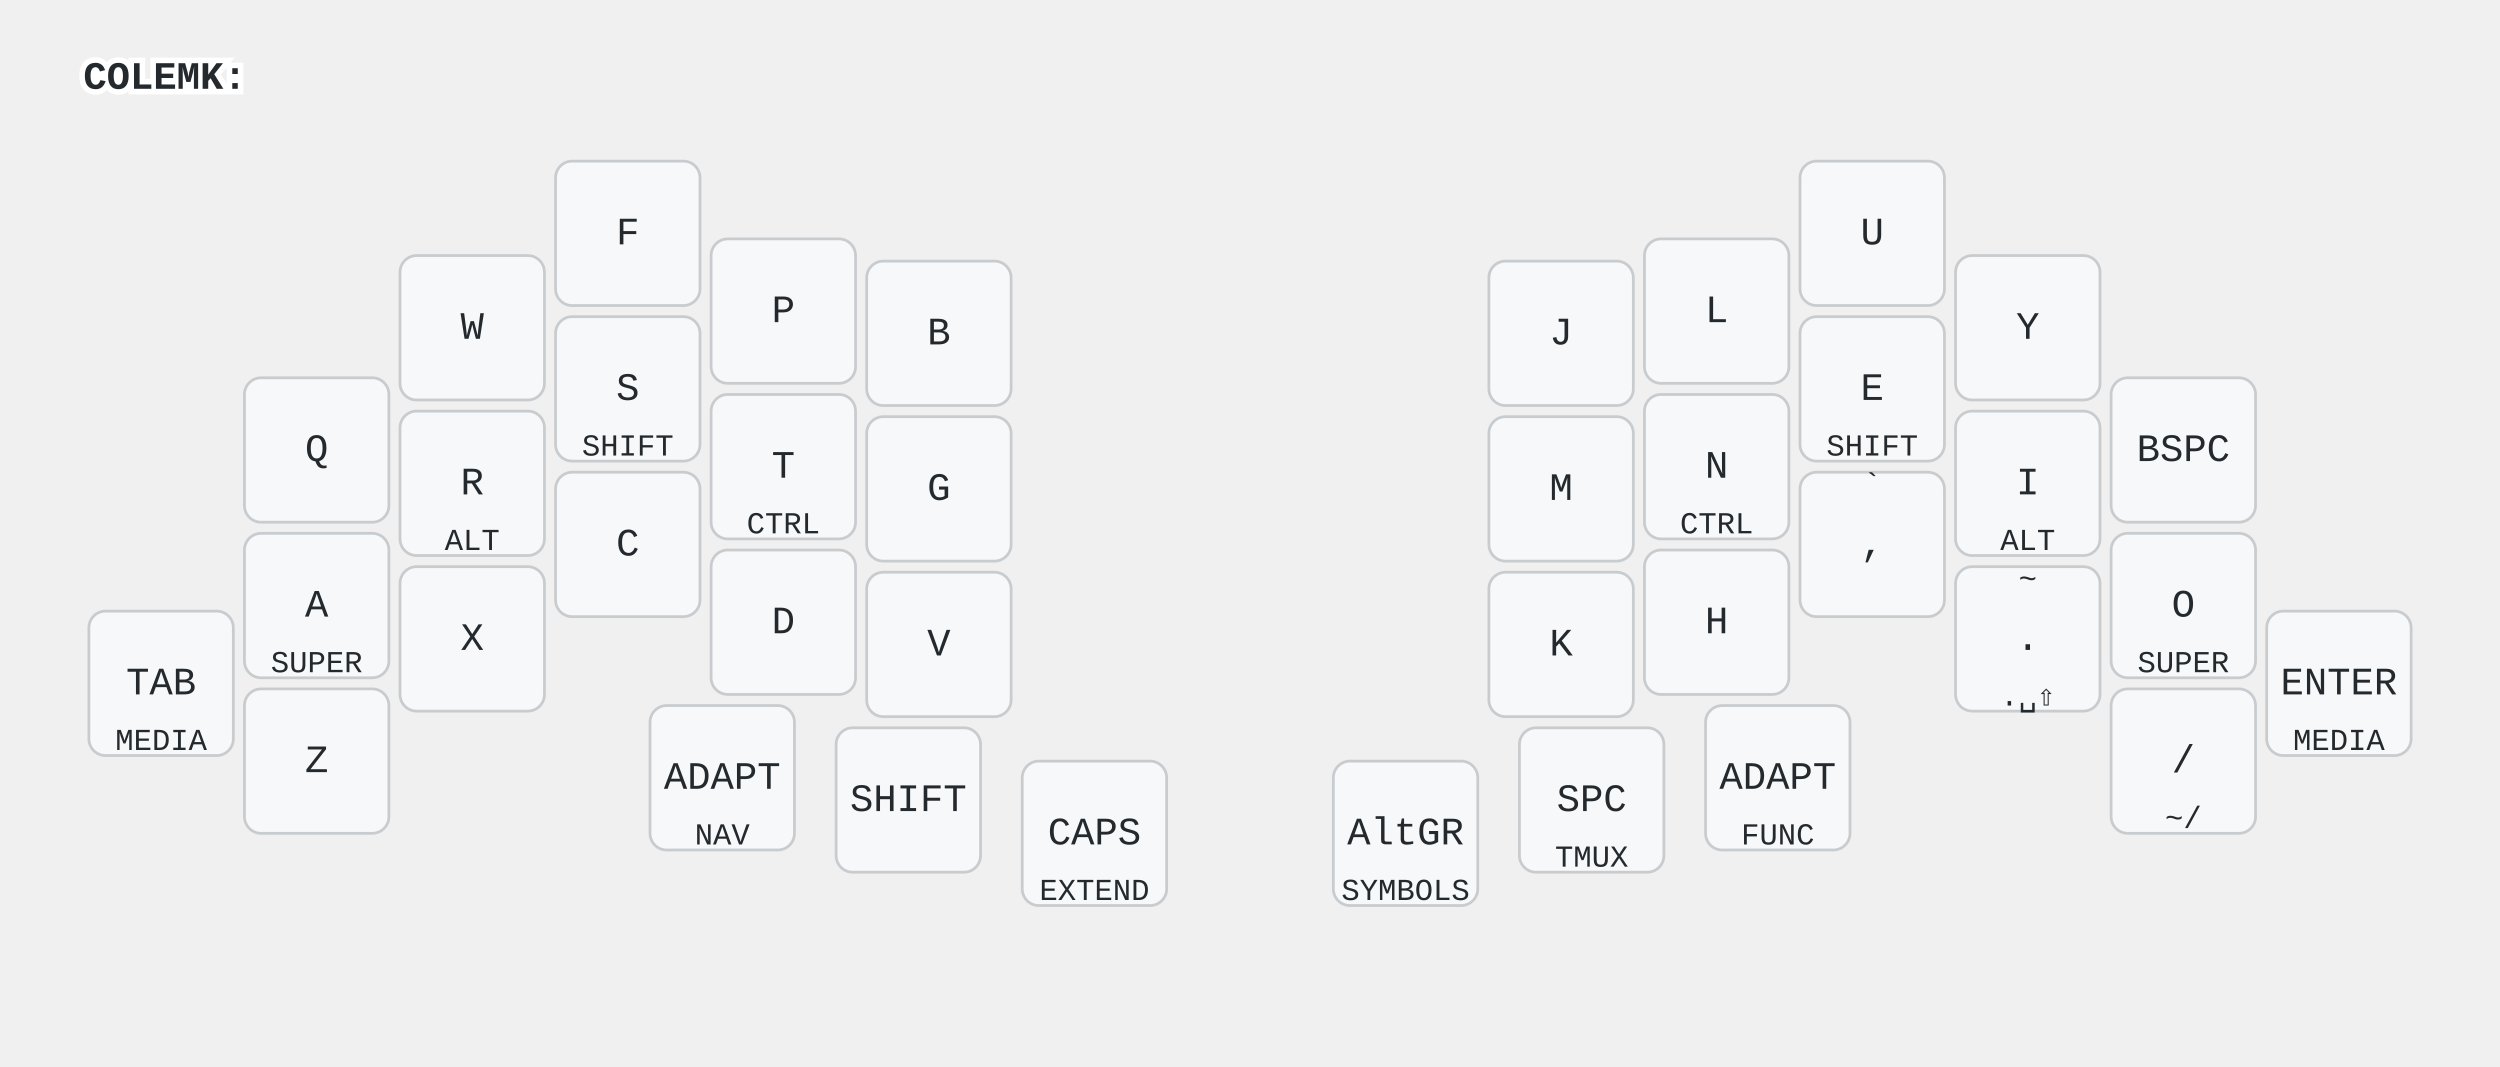
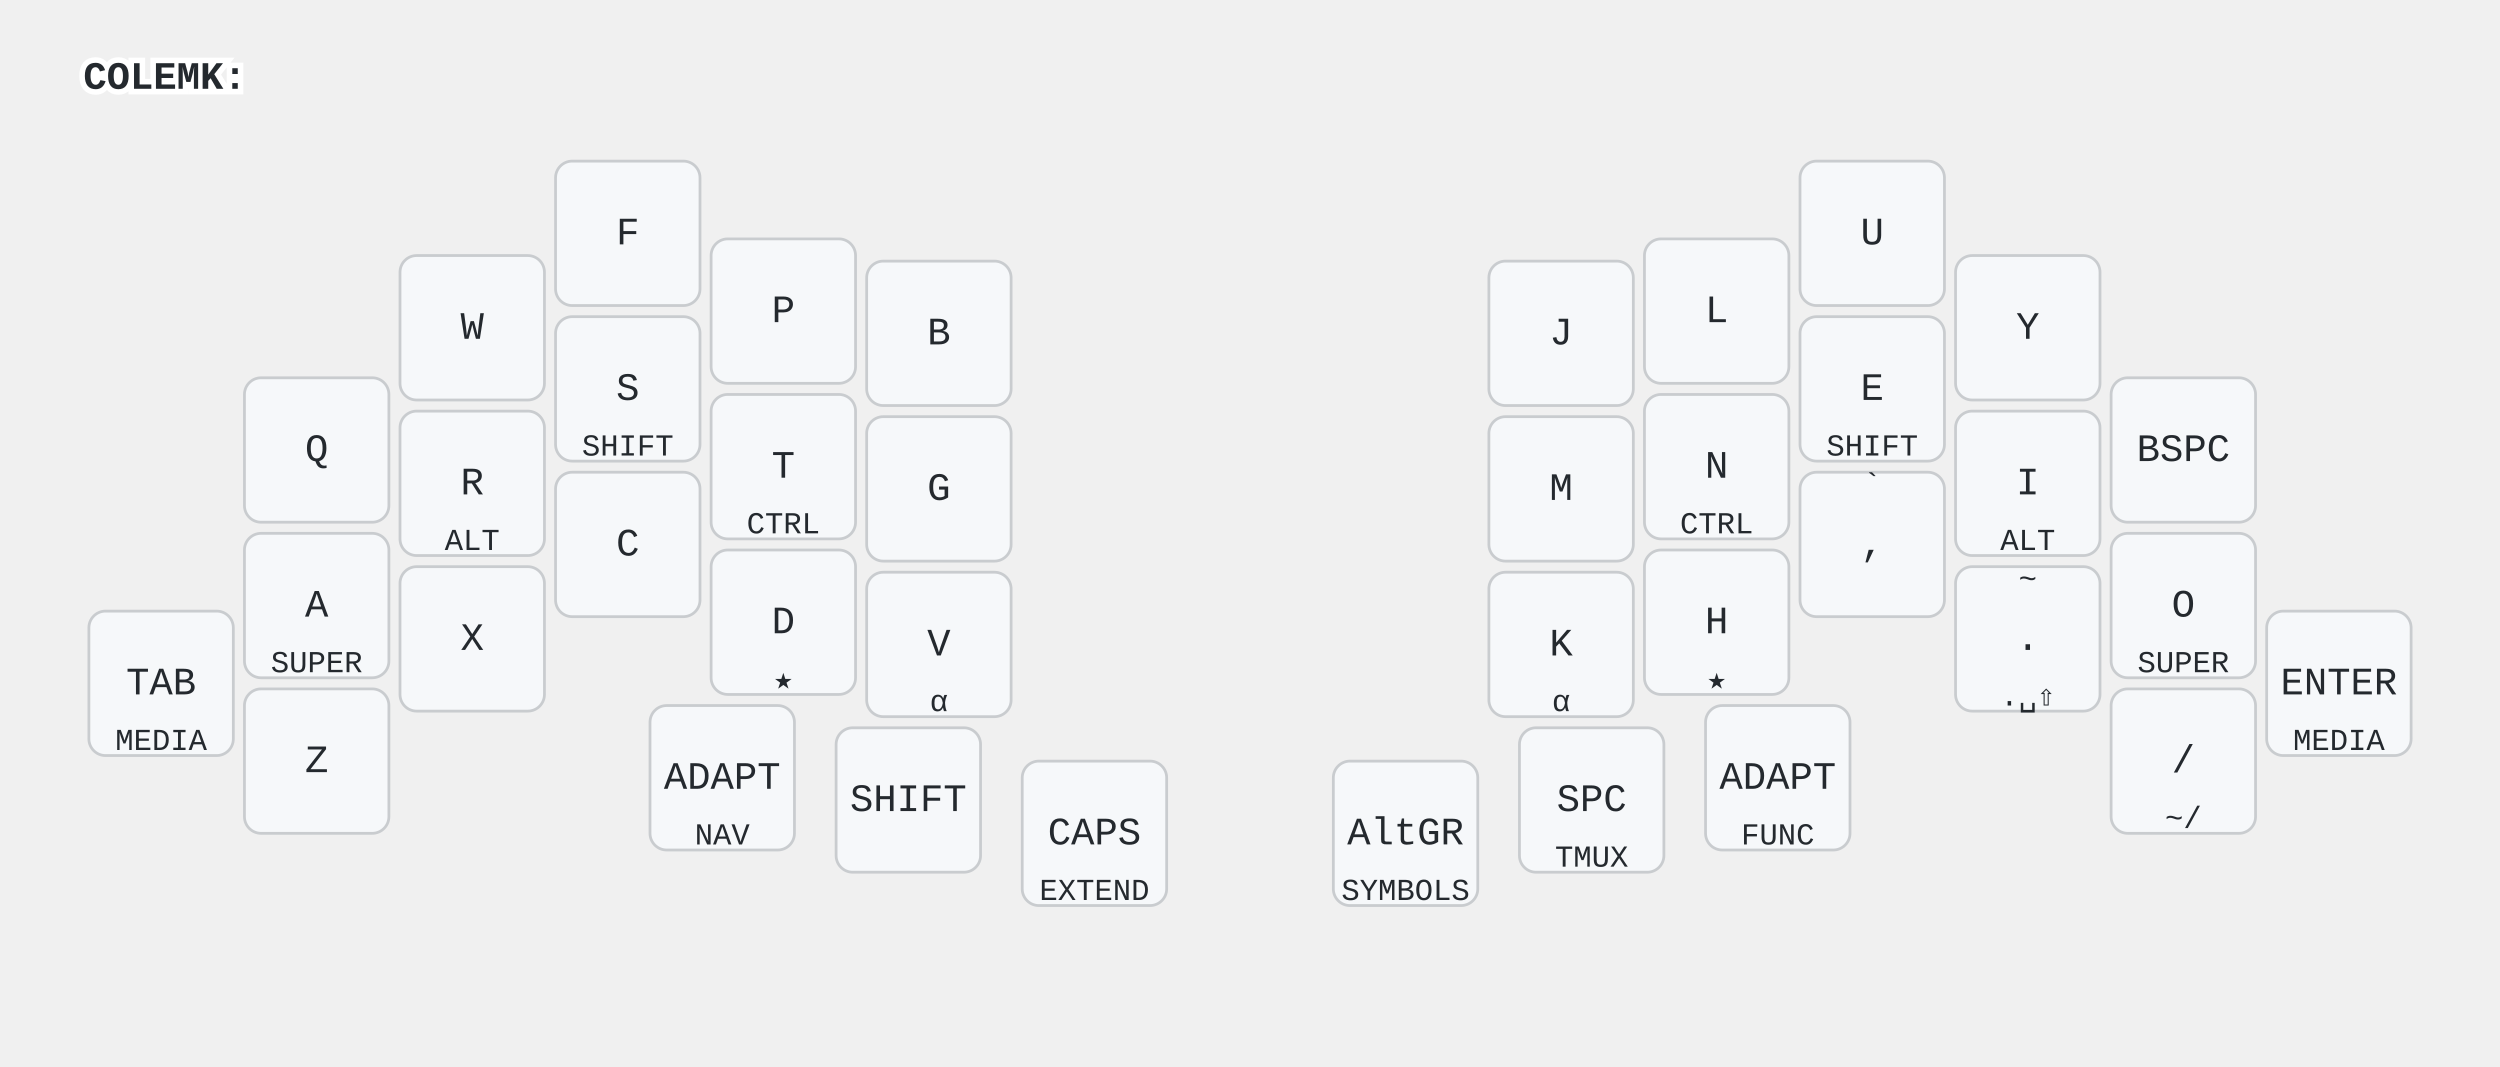
<svg xmlns="http://www.w3.org/2000/svg" width="900" height="384" viewBox="0 0 900 384" class="keymap">
  <defs>/* start glyphs */
<svg id="mdi:arrow-down-bold">
      <svg id="mdi-arrow-down-bold" viewBox="0 0 24 24">
        <path d="M9,4H15V12H19.84L12,19.84L4.16,12H9V4Z" />
      </svg>
    </svg>
    <svg id="mdi:arrow-left-bold">
      <svg id="mdi-arrow-left-bold" viewBox="0 0 24 24">
        <path d="M20,9V15H12V19.84L4.16,12L12,4.16V9H20Z" />
      </svg>
    </svg>
    <svg id="mdi:arrow-right-bold">
      <svg id="mdi-arrow-right-bold" viewBox="0 0 24 24">
        <path d="M4,15V9H12V4.16L19.84,12L12,19.84V15H4Z" />
      </svg>
    </svg>
    <svg id="mdi:arrow-up-bold">
      <svg id="mdi-arrow-up-bold" viewBox="0 0 24 24">
        <path d="M15,20H9V12H4.16L12,4.16L19.84,12H15V20Z" />
      </svg>
    </svg>
    <svg id="mdi:menu-down">
      <svg id="mdi-menu-down" viewBox="0 0 24 24">
        <path d="M7,10L12,15L17,10H7Z" />
      </svg>
    </svg>
    <svg id="mdi:menu-left">
      <svg id="mdi-menu-left" viewBox="0 0 24 24">
        <path d="M14,7L9,12L14,17V7Z" />
      </svg>
    </svg>
    <svg id="mdi:menu-right">
      <svg id="mdi-menu-right" viewBox="0 0 24 24">
        <path d="M10,17L15,12L10,7V17Z" />
      </svg>
    </svg>
    <svg id="mdi:menu-up">
      <svg id="mdi-menu-up" viewBox="0 0 24 24">
        <path d="M7,15L12,10L17,15H7Z" />
      </svg>
    </svg>
    <svg id="mdi:mouse-left-click-outline">
      <svg id="mdi-mouse-left-click-outline" viewBox="0 0 24 24">
        <path d="M13 9V1.07C13.7 1.16 14.37 1.33 15 1.59C17.33 2.53 19.11 4.53 19.75 7C19.91 7.64 20 8.31 20 9H13M17.66 7C17.18 5.65 16.23 4.5 15 3.81V7H17.66M6 15V13H18V15C18 16.59 17.37 18.12 16.24 19.24C15.12 20.37 13.59 21 12 21C10.41 21 8.88 20.37 7.76 19.24C6.63 18.12 6 16.59 6 15M4 15C4 17.12 4.84 19.16 6.34 20.66C7.84 22.16 9.88 23 12 23C14.12 23 16.16 22.16 17.66 20.66C19.16 19.16 20 17.12 20 15V11H4V15M11 9V1.07C7.06 1.56 4 4.92 4 9H11Z" />
      </svg>
    </svg>
    <svg id="mdi:mouse-right-click-outline">
      <svg id="mdi-mouse-right-click-outline" viewBox="0 0 24 24">
        <path d="M13 9V1.07C16.94 1.56 20 4.92 20 9H13M11 9V1.07C10.3 1.16 9.63 1.33 9 1.59C6.67 2.53 4.89 4.53 4.25 7C4.09 7.64 4 8.31 4 9H11M6.34 7C6.82 5.65 7.78 4.5 9 3.81V7H6.34M6 15V13H18V15C18 16.59 17.37 18.12 16.24 19.24C15.12 20.37 13.59 21 12 21C10.41 21 8.88 20.37 7.76 19.24C6.63 18.12 6 16.59 6 15M4 15C4 17.12 4.84 19.16 6.34 20.66C7.84 22.16 9.88 23 12 23C14.12 23 16.16 22.16 17.66 20.66C19.16 19.16 20 17.12 20 15V11H4V15Z" />
      </svg>
    </svg>
    <svg id="mdi:mouse-scroll-wheel">
      <svg id="mdi-mouse-scroll-wheel" viewBox="0 0 24 24">
        <path d="M11 1.07C7.05 1.56 4 4.92 4 9H11V7.73C10.4 7.39 10 6.74 10 6V4C10 3.26 10.4 2.61 11 2.27V1.07M13 9V7.73C13.6 7.39 14 6.74 14 6V4C14 3.26 13.6 2.61 13 2.27V1.07C16.94 1.56 20 4.92 20 9H13M4 15C4 17.12 4.84 19.16 6.34 20.66C7.84 22.16 9.88 23 12 23C14.12 23 16.16 22.16 17.66 20.66C19.16 19.16 20 17.12 20 15V11H4V15M13 6V4C13 3.45 12.55 3 12 3C11.45 3 11 3.45 11 4V6C11 6.55 11.45 7 12 7C12.55 7 13 6.55 13 6Z" />
      </svg>
    </svg>
  </defs>/* end glyphs */
<style>/* inherit to force styles through use tags */
svg path {
    fill: inherit;
}

/* font and background color specifications */
svg.keymap {
    font-family: SFMono-Regular,Consolas,Liberation Mono,Menlo,monospace;
    font-size: 14px;
    font-kerning: normal;
    text-rendering: optimizeLegibility;
    fill: #24292e;
}

/* default key styling */
rect.key {
    fill: #f6f8fa;
}

rect.key, rect.combo {
    stroke: #c9cccf;
    stroke-width: 1;
}

/* default key side styling, only used is draw_key_sides is set */
rect.side {
    filter: brightness(90%);
}

/* color accent for combo boxes */
rect.combo, rect.combo-separate {
    fill: #cdf;
}

/* color accent for held keys */
rect.held, rect.combo.held {
    fill: #fdd;
}

/* color accent for ghost (optional) keys */
rect.ghost, rect.combo.ghost {
    stroke-dasharray: 4, 4;
    stroke-width: 2;
}

text {
    text-anchor: middle;
    dominant-baseline: middle;
}

/* styling for layer labels */
text.label {
    font-weight: bold;
    text-anchor: start;
    stroke: white;
    stroke-width: 4;
    paint-order: stroke;
}

/* styling for optional footer */
text.footer {
    text-anchor: end;
    dominant-baseline: auto;
    stroke: white;
    stroke-width: 4;
    paint-order: stroke;
}

- /* styling for combo tap, and key hold/shifted label text */
- text.combo, text.hold, text.shifted {
+ /* styling for combo tap, and key non-tap label text */
+ text.combo, text.hold, text.shifted, text.left, text.right {
    font-size: 11px;
}

text.hold {
    text-anchor: middle;
    dominant-baseline: auto;
}

text.shifted {
    text-anchor: middle;
    dominant-baseline: hanging;
}

+ text.left {
+     text-anchor: start;
+ }
+ 
+ text.right {
+     text-anchor: end;
+ }
+ 
text.layer-activator {
    text-decoration: underline;
}

/* styling for hold/shifted label text in combo box */
- text.combo.hold, text.combo.shifted {
+ text.combo.hold, text.combo.shifted, text.combo.left, text.combo.right {
    font-size: 8px;
}

/* lighter symbol for transparent keys */
text.trans {
    fill: #7b7e81;
}

/* styling for combo dendrons */
path.combo {
    stroke-width: 1;
    stroke: gray;
    fill: none;
}

/* Start Tabler Icons Cleanup */
/* cannot use height/width with glyphs */
.icon-tabler &gt; path {
    fill: inherit;
    stroke: inherit;
    stroke-width: 2;
}
/* hide tabler's default box */
.icon-tabler &gt; path[stroke="none"][fill="none"] {
    visibility: hidden;
}
/* End Tabler Icons Cleanup */
</style>
  <g transform="translate(30, 0)" class="layer-COLEMK">
    <text x="0" y="28" class="label" id="COLEMK">COLEMK:</text>
    <g transform="translate(0, 56)">
      <g transform="translate(84, 106)" class="key keypos-0">
        <rect rx="6" ry="6" x="-26" y="-26" width="52" height="52" class="key" />
        <text x="0" y="0" class="key tap">Q</text>
      </g>
      <g transform="translate(140, 62)" class="key keypos-1">
        <rect rx="6" ry="6" x="-26" y="-26" width="52" height="52" class="key" />
        <text x="0" y="0" class="key tap">W</text>
      </g>
      <g transform="translate(196, 28)" class="key keypos-2">
        <rect rx="6" ry="6" x="-26" y="-26" width="52" height="52" class="key" />
        <text x="0" y="0" class="key tap">F</text>
      </g>
      <g transform="translate(252, 56)" class="key keypos-3">
        <rect rx="6" ry="6" x="-26" y="-26" width="52" height="52" class="key" />
        <text x="0" y="0" class="key tap">P</text>
      </g>
      <g transform="translate(308, 64)" class="key keypos-4">
        <rect rx="6" ry="6" x="-26" y="-26" width="52" height="52" class="key" />
        <text x="0" y="0" class="key tap">B</text>
      </g>
      <g transform="translate(532, 64)" class="key keypos-5">
        <rect rx="6" ry="6" x="-26" y="-26" width="52" height="52" class="key" />
        <text x="0" y="0" class="key tap">J</text>
      </g>
      <g transform="translate(588, 56)" class="key keypos-6">
        <rect rx="6" ry="6" x="-26" y="-26" width="52" height="52" class="key" />
        <text x="0" y="0" class="key tap">L</text>
      </g>
      <g transform="translate(644, 28)" class="key keypos-7">
        <rect rx="6" ry="6" x="-26" y="-26" width="52" height="52" class="key" />
        <text x="0" y="0" class="key tap">U</text>
      </g>
      <g transform="translate(700, 62)" class="key keypos-8">
        <rect rx="6" ry="6" x="-26" y="-26" width="52" height="52" class="key" />
        <text x="0" y="0" class="key tap">Y</text>
      </g>
      <g transform="translate(756, 106)" class="key keypos-9">
        <rect rx="6" ry="6" x="-26" y="-26" width="52" height="52" class="key" />
        <text x="0" y="0" class="key tap">BSPC</text>
      </g>
      <g transform="translate(84, 162)" class="key keypos-10">
        <rect rx="6" ry="6" x="-26" y="-26" width="52" height="52" class="key" />
        <text x="0" y="0" class="key tap">A</text>
        <text x="0" y="24" class="key hold">SUPER</text>
      </g>
      <g transform="translate(140, 118)" class="key keypos-11">
        <rect rx="6" ry="6" x="-26" y="-26" width="52" height="52" class="key" />
        <text x="0" y="0" class="key tap">R</text>
        <text x="0" y="24" class="key hold">ALT</text>
      </g>
      <g transform="translate(196, 84)" class="key keypos-12">
        <rect rx="6" ry="6" x="-26" y="-26" width="52" height="52" class="key" />
        <text x="0" y="0" class="key tap">S</text>
        <text x="0" y="24" class="key hold">SHIFT</text>
      </g>
      <g transform="translate(252, 112)" class="key keypos-13">
        <rect rx="6" ry="6" x="-26" y="-26" width="52" height="52" class="key" />
        <text x="0" y="0" class="key tap">T</text>
        <text x="0" y="24" class="key hold">CTRL</text>
      </g>
      <g transform="translate(308, 120)" class="key keypos-14">
        <rect rx="6" ry="6" x="-26" y="-26" width="52" height="52" class="key" />
        <text x="0" y="0" class="key tap">G</text>
      </g>
      <g transform="translate(532, 120)" class="key keypos-15">
        <rect rx="6" ry="6" x="-26" y="-26" width="52" height="52" class="key" />
        <text x="0" y="0" class="key tap">M</text>
      </g>
      <g transform="translate(588, 112)" class="key keypos-16">
        <rect rx="6" ry="6" x="-26" y="-26" width="52" height="52" class="key" />
        <text x="0" y="0" class="key tap">N</text>
        <text x="0" y="24" class="key hold">CTRL</text>
      </g>
      <g transform="translate(644, 84)" class="key keypos-17">
        <rect rx="6" ry="6" x="-26" y="-26" width="52" height="52" class="key" />
        <text x="0" y="0" class="key tap">E</text>
        <text x="0" y="24" class="key hold">SHIFT</text>
      </g>
      <g transform="translate(700, 118)" class="key keypos-18">
        <rect rx="6" ry="6" x="-26" y="-26" width="52" height="52" class="key" />
        <text x="0" y="0" class="key tap">I</text>
        <text x="0" y="24" class="key hold">ALT</text>
      </g>
      <g transform="translate(756, 162)" class="key keypos-19">
        <rect rx="6" ry="6" x="-26" y="-26" width="52" height="52" class="key" />
        <text x="0" y="0" class="key tap">O</text>
        <text x="0" y="24" class="key hold">SUPER</text>
      </g>
      <g transform="translate(28, 190)" class="key keypos-20">
        <rect rx="6" ry="6" x="-26" y="-26" width="52" height="52" class="key" />
        <text x="0" y="0" class="key tap">TAB</text>
        <text x="0" y="24" class="key hold">MEDIA</text>
      </g>
      <g transform="translate(84, 218)" class="key keypos-21">
        <rect rx="6" ry="6" x="-26" y="-26" width="52" height="52" class="key" />
        <text x="0" y="0" class="key tap">Z</text>
      </g>
      <g transform="translate(140, 174)" class="key keypos-22">
        <rect rx="6" ry="6" x="-26" y="-26" width="52" height="52" class="key" />
        <text x="0" y="0" class="key tap">X</text>
      </g>
      <g transform="translate(196, 140)" class="key keypos-23">
        <rect rx="6" ry="6" x="-26" y="-26" width="52" height="52" class="key" />
        <text x="0" y="0" class="key tap">C</text>
      </g>
      <g transform="translate(252, 168)" class="key keypos-24">
        <rect rx="6" ry="6" x="-26" y="-26" width="52" height="52" class="key" />
        <text x="0" y="0" class="key tap">D</text>
+         <text x="0" y="24" class="key hold">★</text>
      </g>
      <g transform="translate(308, 176)" class="key keypos-25">
        <rect rx="6" ry="6" x="-26" y="-26" width="52" height="52" class="key" />
        <text x="0" y="0" class="key tap">V</text>
+         <text x="0" y="24" class="key hold">α</text>
      </g>
      <g transform="translate(532, 176)" class="key keypos-26">
        <rect rx="6" ry="6" x="-26" y="-26" width="52" height="52" class="key" />
        <text x="0" y="0" class="key tap">K</text>
+         <text x="0" y="24" class="key hold">α</text>
      </g>
      <g transform="translate(588, 168)" class="key keypos-27">
        <rect rx="6" ry="6" x="-26" y="-26" width="52" height="52" class="key" />
        <text x="0" y="0" class="key tap">H</text>
+         <text x="0" y="24" class="key hold">★</text>
      </g>
      <g transform="translate(644, 140)" class="key keypos-28">
        <rect rx="6" ry="6" x="-26" y="-26" width="52" height="52" class="key" />
        <text x="0" y="0" class="key tap">,</text>
        <text x="0" y="-24" class="key shifted">`</text>
      </g>
      <g transform="translate(700, 174)" class="key keypos-29">
        <rect rx="6" ry="6" x="-26" y="-26" width="52" height="52" class="key" />
        <text x="0" y="0" class="key tap">.</text>
        <text x="0" y="24" class="key hold">.␣⇧</text>
        <text x="0" y="-24" class="key shifted">~</text>
      </g>
      <g transform="translate(756, 218)" class="key keypos-30">
        <rect rx="6" ry="6" x="-26" y="-26" width="52" height="52" class="key" />
        <text x="0" y="0" class="key tap">/</text>
        <text x="0" y="24" class="key hold">~/</text>
      </g>
      <g transform="translate(812, 190)" class="key keypos-31">
        <rect rx="6" ry="6" x="-26" y="-26" width="52" height="52" class="key" />
        <text x="0" y="0" class="key tap">ENTER</text>
        <text x="0" y="24" class="key hold">MEDIA</text>
      </g>
      <g transform="translate(230, 224)" class="key keypos-32">
        <rect rx="6" ry="6" x="-26" y="-26" width="52" height="52" class="key" />
        <text x="0" y="0" class="key tap">ADAPT</text>
        <text x="0" y="24" class="key hold">NAV</text>
      </g>
      <g transform="translate(297, 232)" class="key keypos-33">
        <rect rx="6" ry="6" x="-26" y="-26" width="52" height="52" class="key" />
        <text x="0" y="0" class="key tap">SHIFT</text>
      </g>
      <g transform="translate(364, 244)" class="key keypos-34">
        <rect rx="6" ry="6" x="-26" y="-26" width="52" height="52" class="key" />
        <text x="0" y="0" class="key tap">CAPS</text>
        <text x="0" y="24" class="key hold">EXTEND</text>
      </g>
      <g transform="translate(476, 244)" class="key keypos-35">
        <rect rx="6" ry="6" x="-26" y="-26" width="52" height="52" class="key" />
        <text x="0" y="0" class="key tap">AltGR</text>
        <text x="0" y="24" class="key hold">SYMBOLS</text>
      </g>
      <g transform="translate(543, 232)" class="key keypos-36">
        <rect rx="6" ry="6" x="-26" y="-26" width="52" height="52" class="key" />
        <text x="0" y="0" class="key tap">SPC</text>
        <text x="0" y="24" class="key hold">TMUX</text>
      </g>
      <g transform="translate(610, 224)" class="key keypos-37">
        <rect rx="6" ry="6" x="-26" y="-26" width="52" height="52" class="key" />
        <text x="0" y="0" class="key tap">ADAPT</text>
        <text x="0" y="24" class="key hold">FUNC</text>
      </g>
    </g>
  </g>
</svg>
